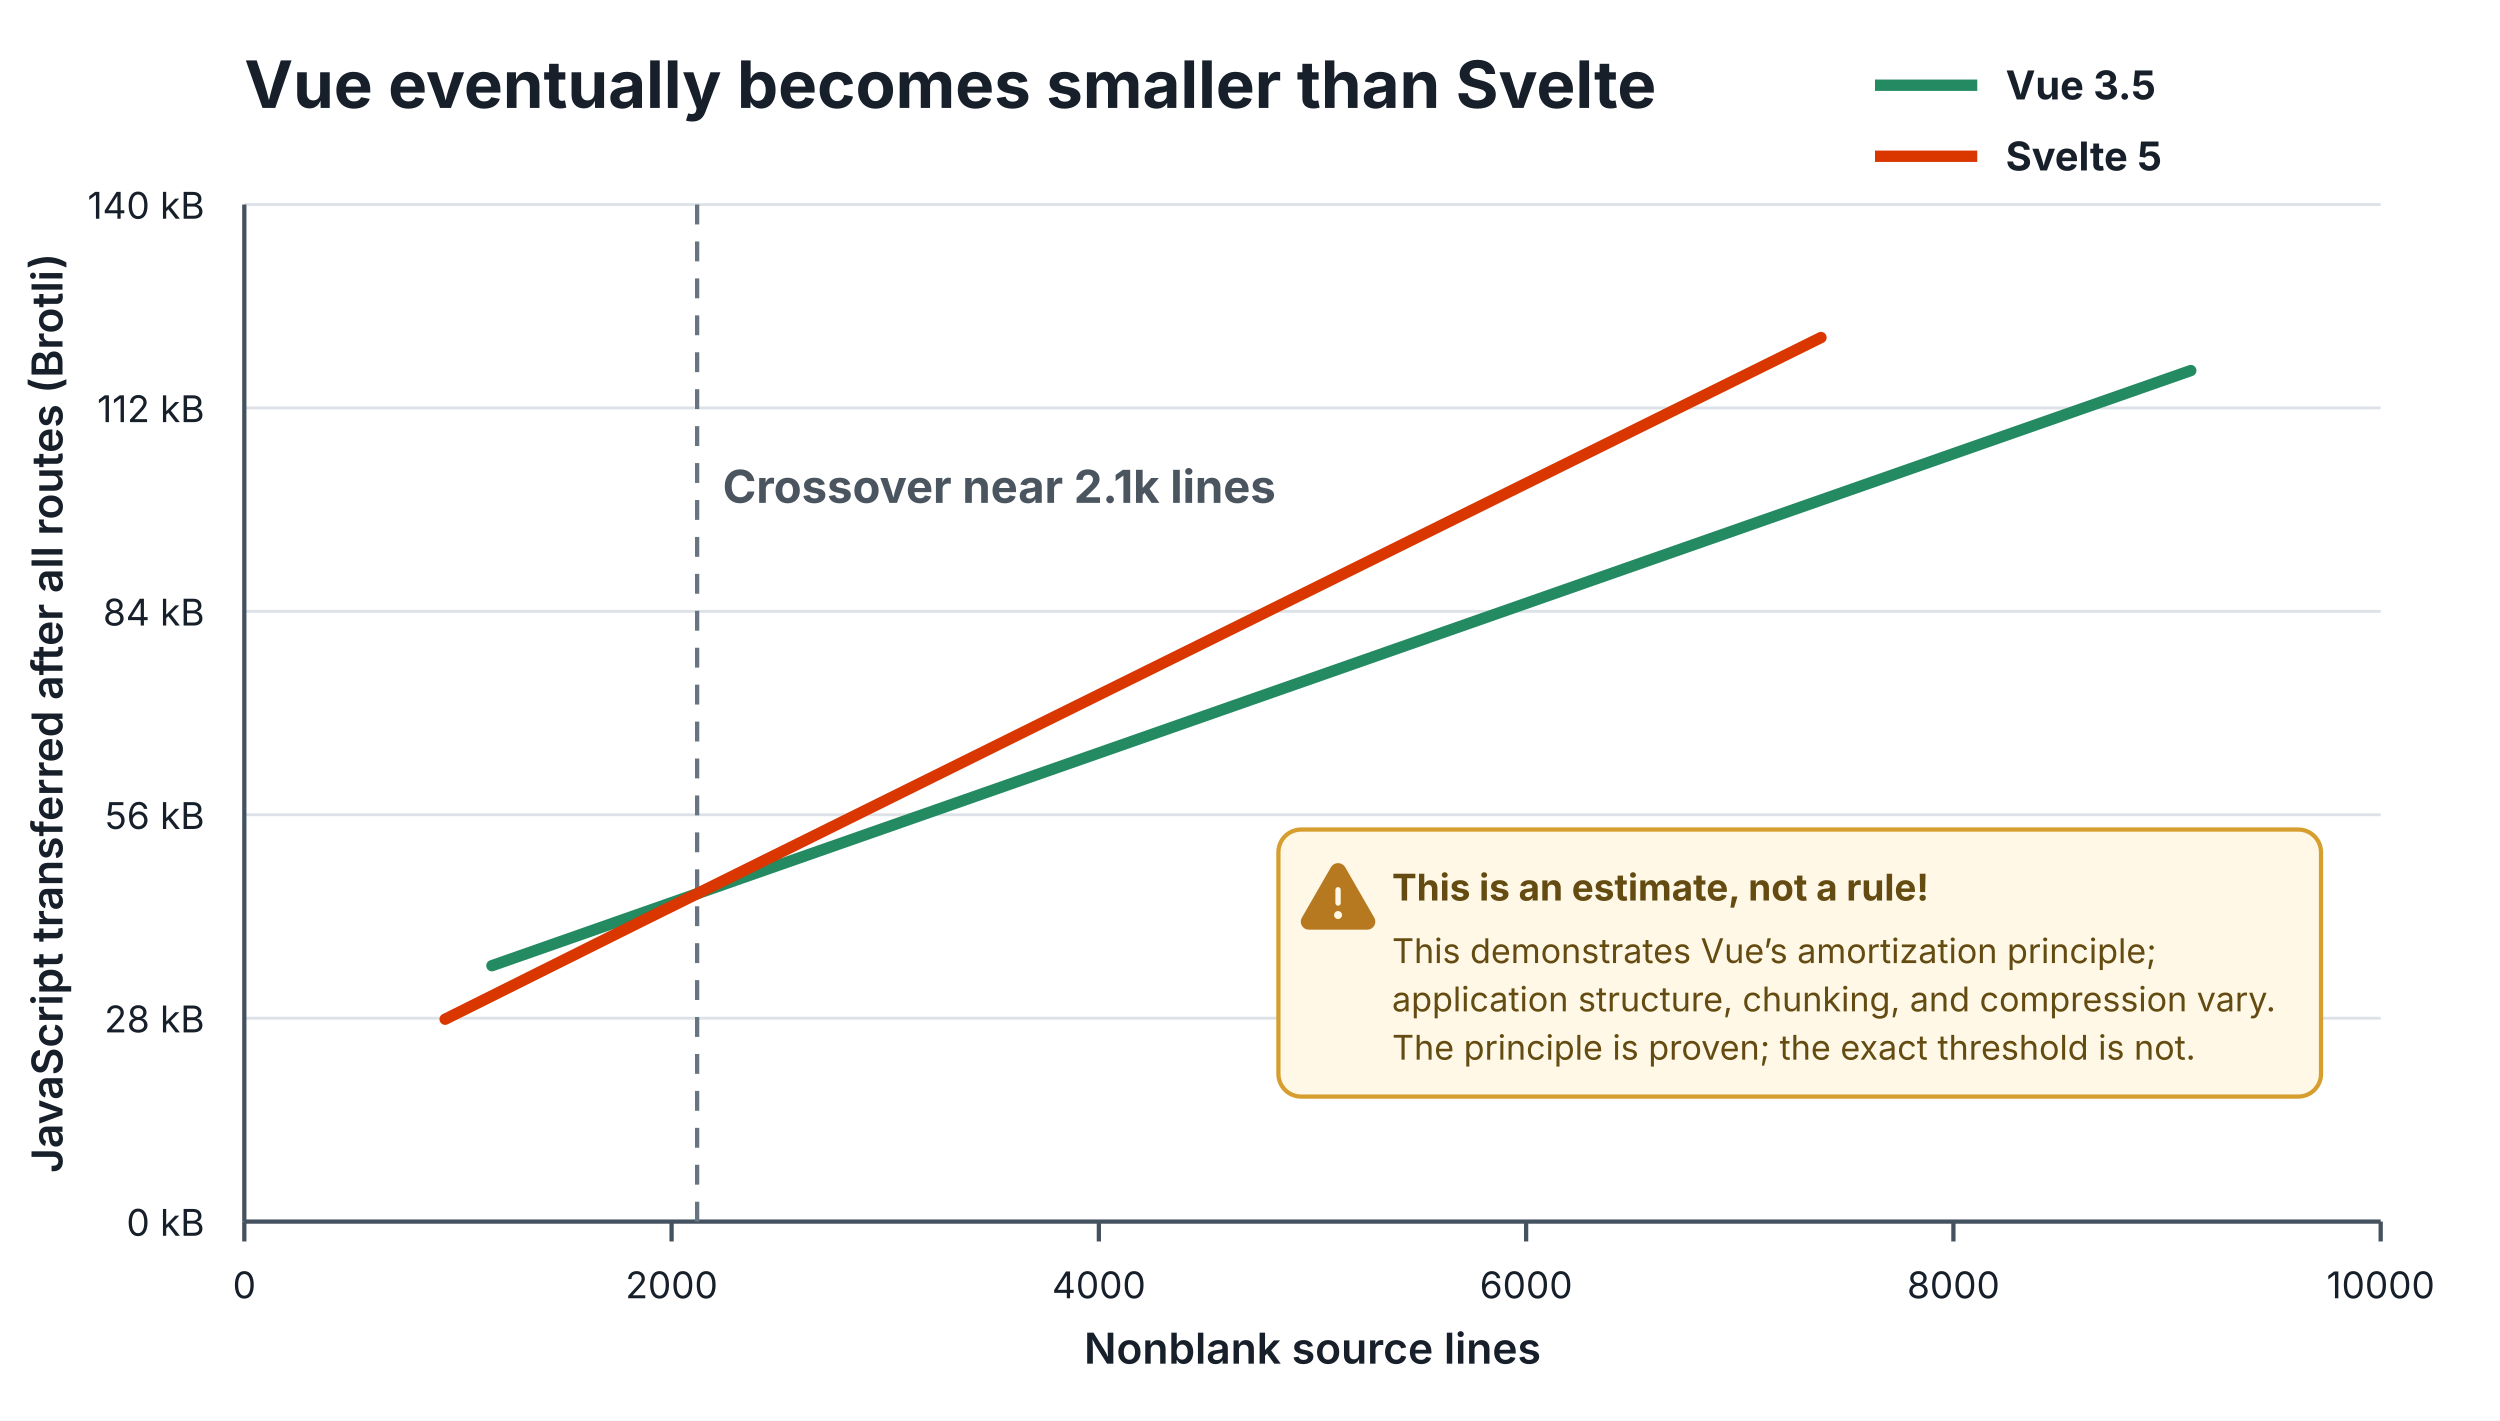
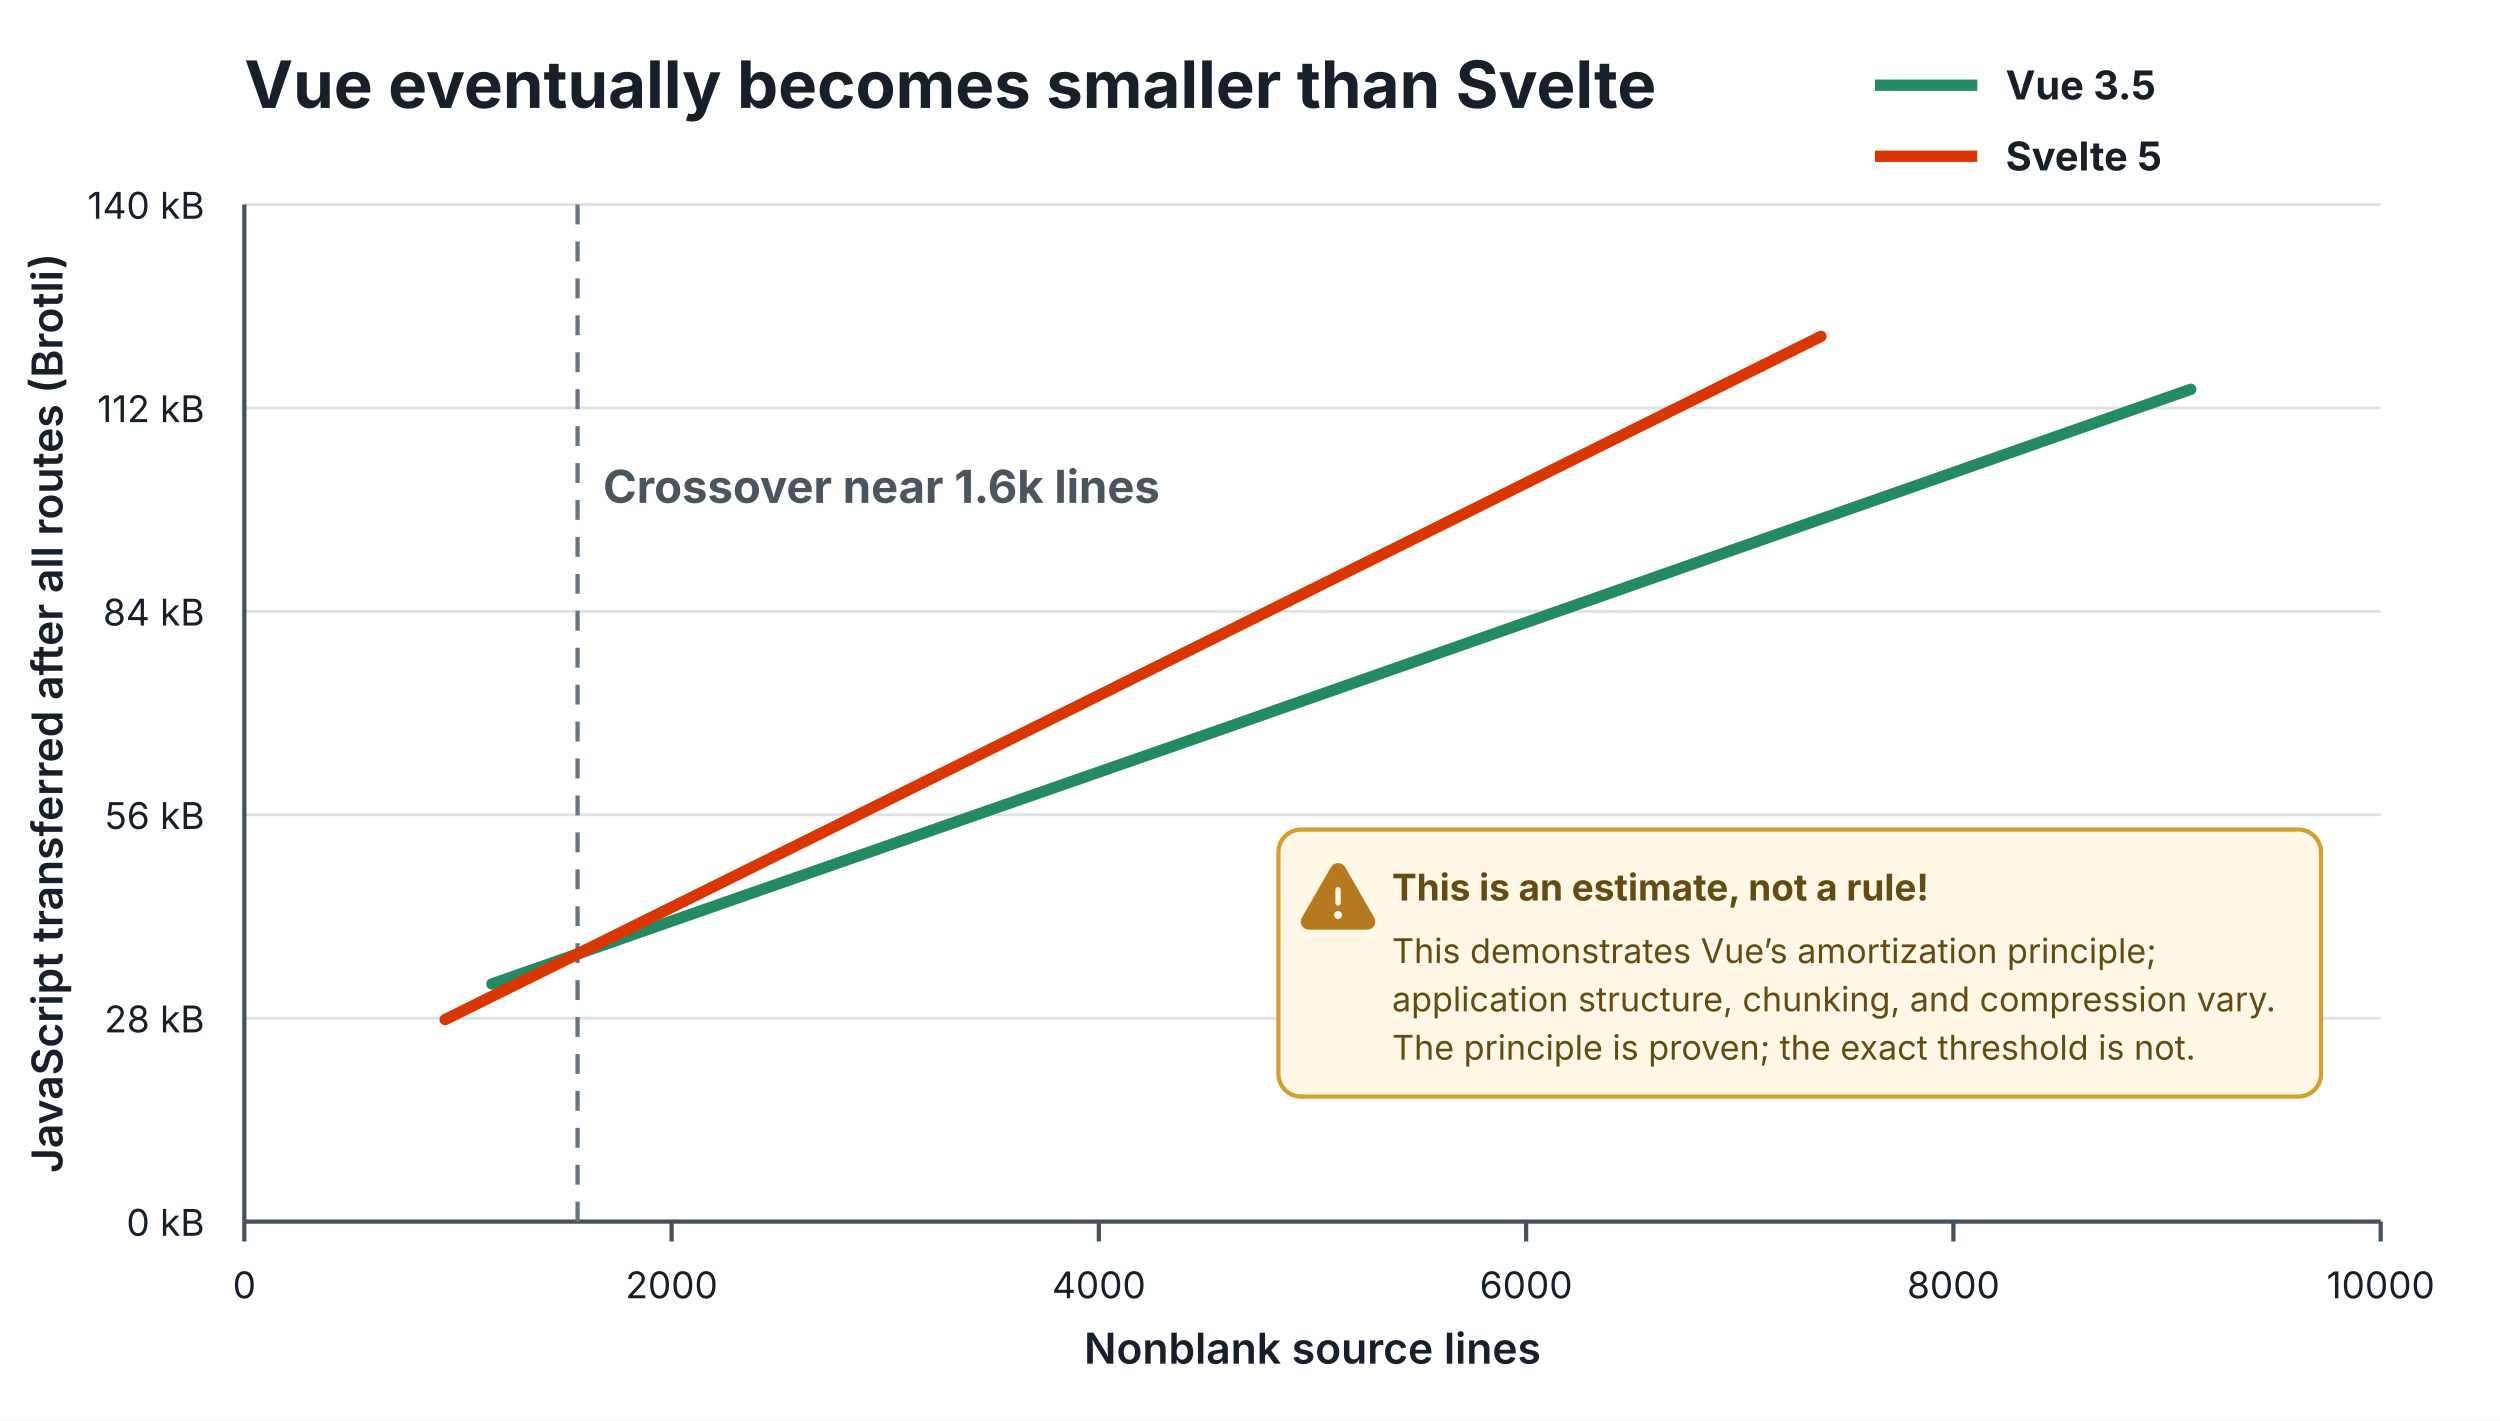
<svg xmlns="http://www.w3.org/2000/svg" width="880" height="500" viewBox="0 0 880 500" role="img" aria-labelledby="title description">
  <style>
    text { font-family: ui-sans-serif, system-ui, -apple-system, BlinkMacSystemFont, "Segoe UI", sans-serif; fill: #17202a; }
    .title { font-size: 23px; font-weight: 700; }
    .axis { stroke: #44515e; stroke-width: 1.5; }
    .grid { stroke: #dce2e7; stroke-width: 1; }
    .tick { font-size: 13px; }
    .label { font-size: 15px; font-weight: 600; }
    .legend { font-size: 14px; font-weight: 650; }
    .marker { stroke: #687481; stroke-width: 1.5; stroke-dasharray: 7 6; }
    .annotation { font-size: 13px; font-weight: 650; fill: #4a5560; }
    .annotation-emphasis { font-size: 16px; font-weight: 725; }
    .callout-box { fill: #fff8e6; stroke: #d69e2e; stroke-width: 1.5; }
    .callout-icon { fill: #b7791f; }
    .callout-title { fill: #644b11; font-size: 13px; font-weight: 750; }
    .callout-text { fill: #644b11; font-size: 12px; }
  </style>
  <rect width="880" height="500" fill="#ffffff" />
  <text x="86" y="38" class="title">Vue eventually becomes smaller than Svelte</text>
  <line x1="660" y1="30" x2="696" y2="30" stroke="#238a62" stroke-width="4" />
  <text x="706" y="35" class="legend">Vue 3.5</text>
  <line x1="660" y1="55" x2="696" y2="55" stroke="#d93600" stroke-width="4" />
  <text x="706" y="60" class="legend">Svelte 5</text>
  <line x1="86" y1="430" x2="838" y2="430" class="grid" />
  <text x="72" y="435" text-anchor="end" class="tick">0 kB</text>
  <line x1="86" y1="358.4" x2="838" y2="358.4" class="grid" />
  <text x="72" y="363.4" text-anchor="end" class="tick">28 kB</text>
  <line x1="86" y1="286.8" x2="838" y2="286.8" class="grid" />
  <text x="72" y="291.8" text-anchor="end" class="tick">56 kB</text>
  <line x1="86" y1="215.2" x2="838" y2="215.2" class="grid" />
  <text x="72" y="220.2" text-anchor="end" class="tick">84 kB</text>
  <line x1="86" y1="143.6" x2="838" y2="143.6" class="grid" />
  <text x="72" y="148.6" text-anchor="end" class="tick">112 kB</text>
  <line x1="86" y1="72" x2="838" y2="72" class="grid" />
  <text x="72" y="77" text-anchor="end" class="tick">140 kB</text>
  <line x1="86" y1="72" x2="86" y2="430" class="axis" />
  <line x1="86" y1="430" x2="838" y2="430" class="axis" />
  <line x1="86" y1="430" x2="86" y2="437" class="axis" />
  <text x="86" y="457" text-anchor="middle" class="tick">0</text>
  <line x1="236.4" y1="430" x2="236.4" y2="437" class="axis" />
  <text x="236.4" y="457" text-anchor="middle" class="tick">2000</text>
  <line x1="386.8" y1="430" x2="386.8" y2="437" class="axis" />
  <text x="386.8" y="457" text-anchor="middle" class="tick">4000</text>
  <line x1="537.2" y1="430" x2="537.2" y2="437" class="axis" />
  <text x="537.2" y="457" text-anchor="middle" class="tick">6000</text>
  <line x1="687.6" y1="430" x2="687.6" y2="437" class="axis" />
  <text x="687.6" y="457" text-anchor="middle" class="tick">8000</text>
  <line x1="838" y1="430" x2="838" y2="437" class="axis" />
  <text x="838" y="457" text-anchor="middle" class="tick">10000</text>
-   <line x1="245.39" y1="72" x2="245.39" y2="430" class="marker" />
-   <text x="254.39" y="177" text-anchor="start" class="annotation annotation-emphasis">Crossover near 2.1k lines</text>
-   <polyline points="173.16,339.92 258.58,309.95 429.44,250.11 771.15,130.44" fill="none" stroke="#238a62" stroke-width="4" stroke-linejoin="round" stroke-linecap="round" />
-   <polyline points="156.69,358.76 225.87,324.25 364.24,255.71 640.98,118.82" fill="none" stroke="#d93600" stroke-width="4" stroke-linejoin="round" stroke-linecap="round" />
+   <line x1="203.3" y1="72" x2="203.3" y2="430" class="marker" />
+   <text x="212.3" y="177" text-anchor="start" class="annotation annotation-emphasis">Crossover near 1.6k lines</text>
+   <polyline points="173.16,346.34 258.58,316.46 429.44,256.9 771.15,137.03" fill="none" stroke="#238a62" stroke-width="4" stroke-linejoin="round" stroke-linecap="round" />
+   <polyline points="156.69,358.89 225.87,324.61 364.24,255.97 640.98,118.41" fill="none" stroke="#d93600" stroke-width="4" stroke-linejoin="round" stroke-linecap="round" />
  <g transform="translate(450 292)">
    <rect width="367" height="94" rx="8" class="callout-box" />
    <g transform="translate(6 9) scale(0.1171875)" class="callout-icon">
      <path d="M236.8,188.09,149.35,36.22h0a24.76,24.76,0,0,0-42.7,0L19.2,188.09a23.51,23.51,0,0,0,0,23.72A24.35,24.35,0,0,0,40.55,224h174.9a24.35,24.35,0,0,0,21.33-12.19A23.51,23.51,0,0,0,236.8,188.09ZM120,104a8,8,0,0,1,16,0v40a8,8,0,0,1-16,0Zm8,88a12,12,0,1,1,12-12A12,12,0,0,1,128,192Z" />
    </g>
    <text x="40" y="25" class="callout-title">This is an estimate, not a rule!</text>
    <text x="40" y="47" class="callout-text">This demonstrates Vue’s amortization principle;</text>
    <text x="40" y="64" class="callout-text">application structure, chunking, and compression vary.</text>
    <text x="40" y="81" class="callout-text">The principle is proven; the exact threshold is not.</text>
  </g>
  <text x="462" y="480" text-anchor="middle" class="label">Nonblank source lines</text>
  <text x="22" y="251" text-anchor="middle" transform="rotate(-90 22 251)" class="label">JavaScript transferred after all routes (Brotli)</text>
</svg>
